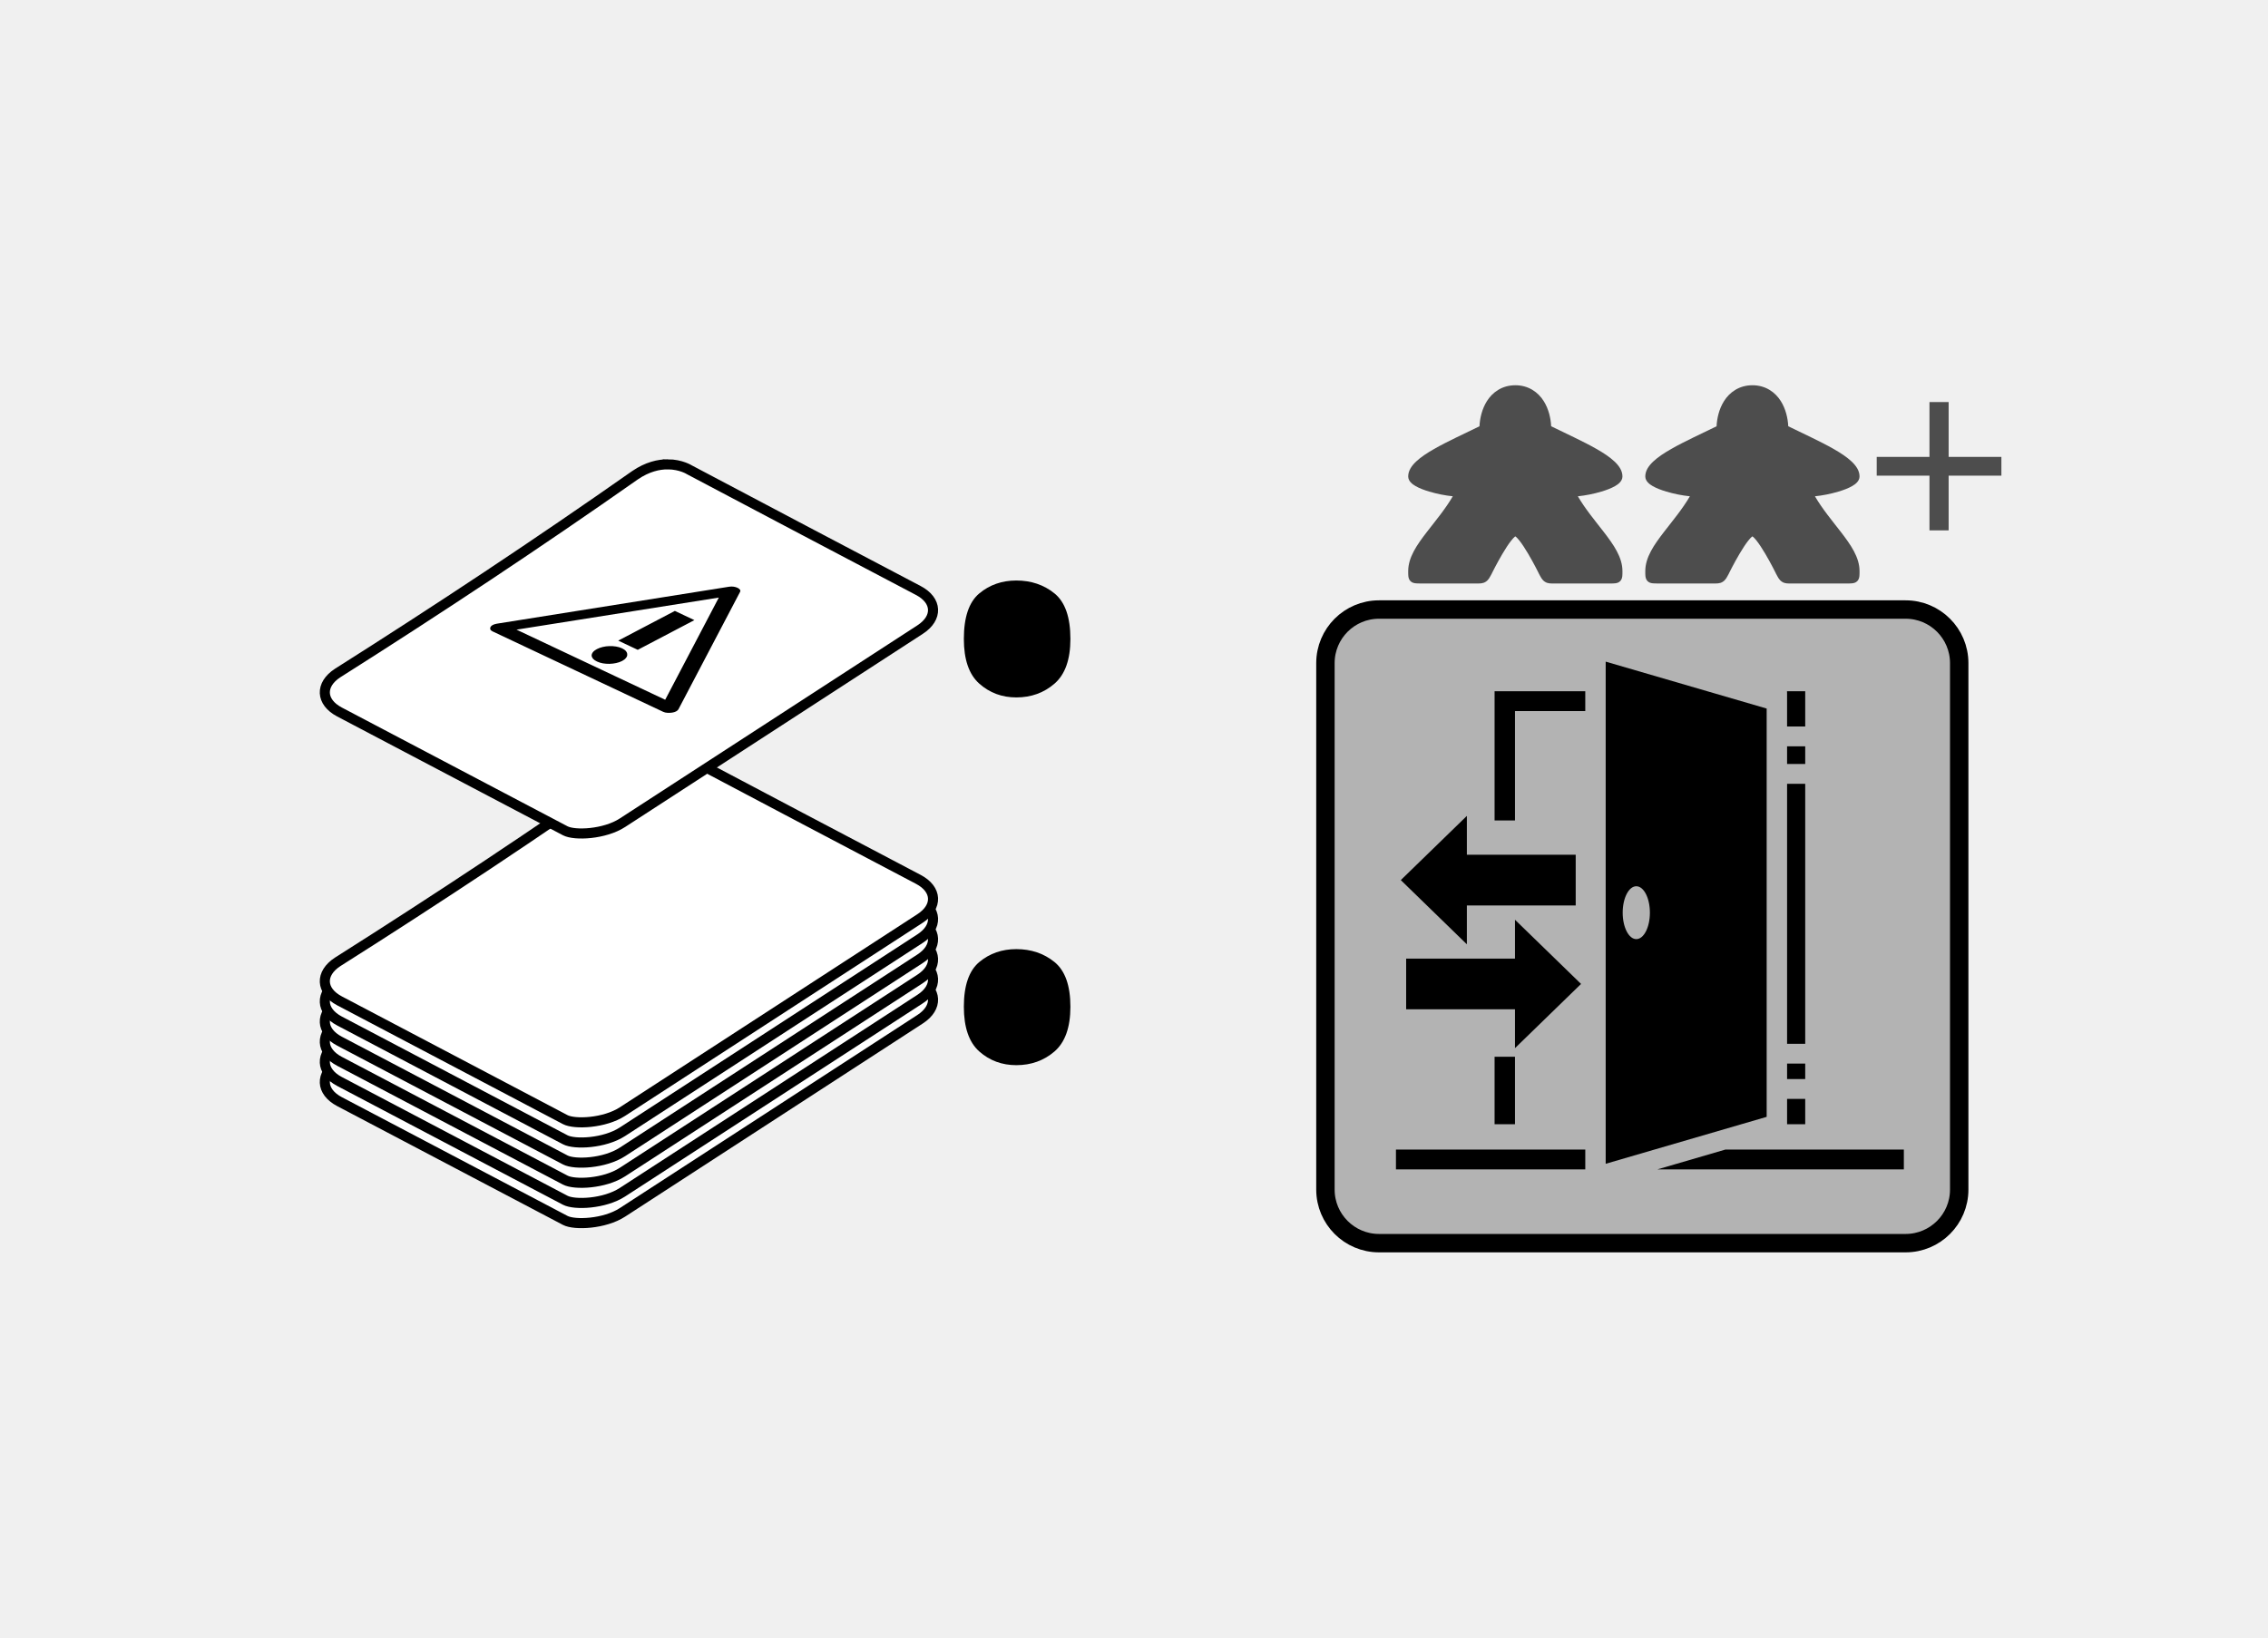
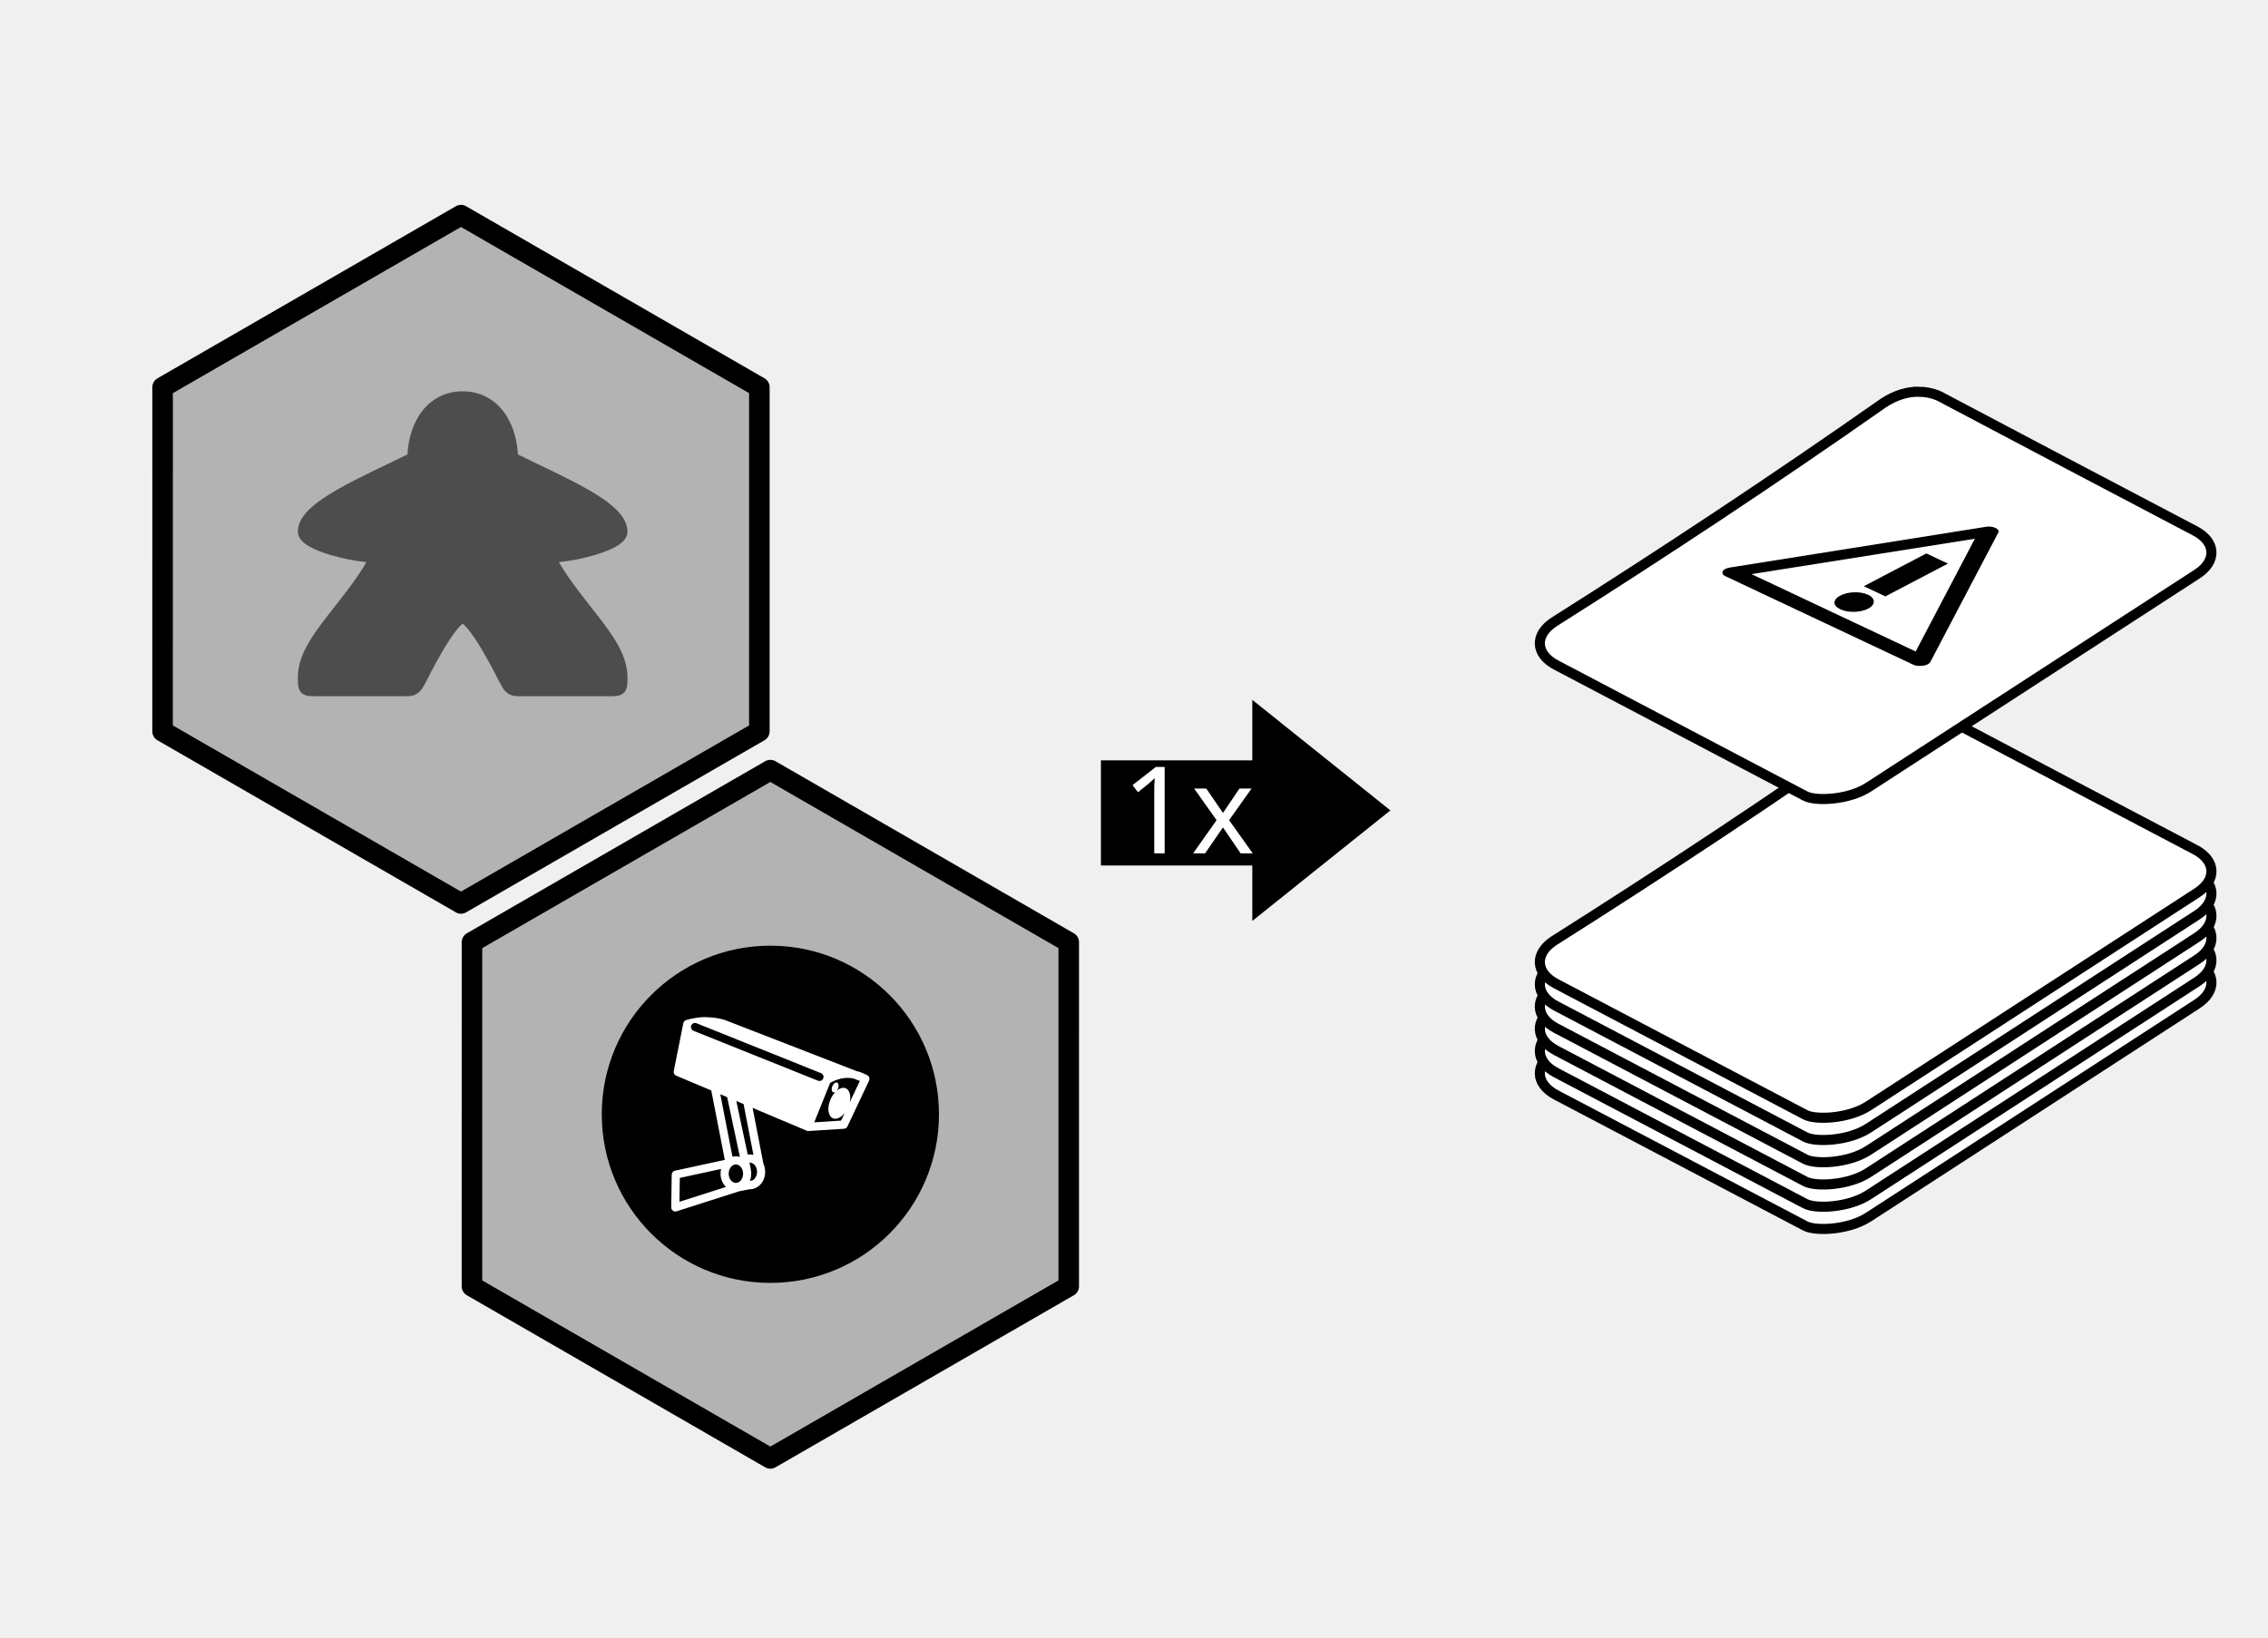
- <svg xmlns="http://www.w3.org/2000/svg" width="450" height="325" viewBox="0 0 450 325" id="svg5199" version="1.1">
+ <svg xmlns="http://www.w3.org/2000/svg" version="1.1" id="svg5199" viewBox="0 0 450 325" height="325" width="450">
  <defs id="defs5201" />
-   <g id="layer1" transform="translate(0,-727.3622)">
-     <g id="g939" transform="translate(-32.32488,11.95854)">
-       <g transform="matrix(1.052462,0,0,1.052462,-16.4419,-94.4608)" id="g4252" style="stroke-width:0.694">
-         <rect style="fill:#b3b3b3;fill-opacity:1;stroke:#000000;stroke-width:3.47;stroke-linecap:round;stroke-linejoin:round;stroke-miterlimit:4;stroke-dasharray:none;stroke-dashoffset:0.6;stroke-opacity:1" id="rect5229" width="119.482" height="119.482" x="296.209" y="884.433" ry="10.106" rx="10.106" />
-         <path style="fill:#000000;fill-opacity:1;stroke-width:0.694" d="m 349.044,894.257 v 94.692 l 30.349,-8.85 v -76.993 z m 34.183,5.585 0.013,0.48 v 6.17 h 3.42 v -6.648 h -3.433 z m -55.129,0 v 24.362 h 3.847 v -20.623 h 13.251 v -3.739 z m 55.143,10.387 v 3.324 h 3.419 v -3.324 z m 0,7.064 v 49.028 h 3.419 v -49.028 z m -60.368,6.055 -12.454,12.105 12.454,12.107 v -7.328 h 20.519 v -9.556 h -20.519 z m 31.941,13.265 c 1.416,0 2.565,2.232 2.565,4.986 0,2.753 -1.148,4.986 -2.565,4.986 -1.416,0 -2.565,-2.233 -2.565,-4.986 0,-2.754 1.148,-4.986 2.565,-4.986 z m -22.869,6.315 v 7.329 h -20.517 v 9.556 h 20.517 v 7.328 l 12.455,-12.106 z m -3.847,25.836 v 12.722 h 3.847 v -12.722 z m 55.143,1.295 v 2.908 h 3.419 v -2.908 z m 0,6.648 v 4.779 h 3.419 v -4.779 z m -73.737,9.556 v 3.74 h 35.693 v -3.74 z m 62.121,0 -12.824,3.74 h 46.453 v -3.74 z" id="path11026" />
+   <g transform="translate(0,-727.3622)" id="layer1">
+     <g transform="matrix(0.3478447,0,0,0.3478447,7.081332,805.7273)" style="stroke-width:2.875;stroke:#000000;stroke-opacity:1" id="g24" class="" />
+     <g transform="translate(20.20305,-12.58106)" id="g929">
+       <path style="font-style:normal;font-weight:normal;font-size:medium;line-height:125%;font-family:sans-serif;letter-spacing:0px;word-spacing:0px;fill:#b3b3b3;fill-opacity:1;stroke:#000000;stroke-width:0.666;stroke-linecap:butt;stroke-linejoin:round;stroke-miterlimit:4;stroke-dasharray:none;stroke-dashoffset:0;stroke-opacity:1" id="path5084-7" transform="matrix(5.303616,3.059312,-3.062198,5.299151,1380.342,-6185.743)" d="m 395.482,1093.124 5.581,9.667 -5.581,9.667 -11.163,0 -5.581,-9.667 5.581,-9.667 z" />
+       <path transform="matrix(5.303616,3.059312,-3.062198,5.299151,1380.211,-6183.386)" style="font-style:normal;font-weight:normal;font-size:medium;line-height:125%;font-family:sans-serif;letter-spacing:0px;word-spacing:0px;fill:#b3b3b3;fill-opacity:1;stroke:#000000;stroke-width:0.666;stroke-linecap:butt;stroke-linejoin:round;stroke-miterlimit:4;stroke-dasharray:none;stroke-dashoffset:0;stroke-opacity:1" id="path5092-2" d="m 412.989,1103.357 5.581,9.667 -5.581,9.667 -11.163,0 -5.581,-9.667 5.581,-9.667 z" />
+       <path id="path5096-9" d="m 71.59,817.604 c -4.068,0 -6.993,2.15 -8.683,4.852 -1.511,2.415 -2.14,5.217 -2.262,7.672 -4.611,2.278 -9.72,4.575 -13.833,6.923 -2.157,1.232 -4.038,2.471 -5.454,3.802 -1.416,1.331 -2.461,2.831 -2.461,4.599 0,0.753 0.368,1.366 0.782,1.816 0.415,0.451 0.912,0.8 1.478,1.126 1.132,0.652 2.56,1.196 4.13,1.667 2.333,0.699 4.945,1.219 7.217,1.441 -2.259,3.89 -5.266,7.463 -7.902,10.885 -3.046,3.957 -5.705,7.751 -5.705,11.966 0,0.602 -0.015,1.072 0.048,1.545 0.053,0.475 0.189,1.061 0.664,1.529 0.475,0.465 1.057,0.593 1.531,0.644 0.474,0.052 0.951,0.052 1.564,0.052 h 16.805 c 1.22,0 2.113,0.077 3.032,-0.515 0.919,-0.59 1.254,-1.396 1.909,-2.601 h 0.015 l 0.015,-0.053 c 0,0 1.465,-2.976 3.213,-5.929 0.874,-1.476 1.823,-2.946 2.648,-3.988 0.413,-0.521 0.799,-0.934 1.077,-1.168 0.085,-0.066 0.124,-0.085 0.178,-0.119 0.055,0.053 0.093,0.053 0.178,0.119 0.278,0.233 0.664,0.646 1.077,1.168 0.825,1.042 1.774,2.512 2.648,3.988 1.748,2.954 3.213,5.929 3.213,5.929 l 0.015,0.053 h 0.015 c 0.655,1.205 0.987,2.006 1.9,2.597 0.913,0.591 1.804,0.521 3.007,0.521 h 16.879 c 0.603,0 1.073,0 1.543,-0.052 0.471,-0.052 1.054,-0.18 1.525,-0.653 0.47,-0.475 0.6,-1.053 0.652,-1.523 0.053,-0.465 0.048,-0.939 0.048,-1.542 0,-4.215 -2.659,-8.008 -5.705,-11.965 -2.635,-3.423 -5.642,-6.996 -7.902,-10.886 2.272,-0.223 4.884,-0.742 7.217,-1.441 1.57,-0.475 2.998,-1.015 4.13,-1.667 0.566,-0.323 1.063,-0.676 1.478,-1.126 0.415,-0.451 0.782,-1.064 0.782,-1.817 0,-1.768 -1.045,-3.268 -2.46,-4.599 -1.416,-1.331 -3.297,-2.57 -5.454,-3.802 -4.113,-2.348 -9.221,-4.645 -13.833,-6.923 -0.123,-2.454 -0.751,-5.256 -2.262,-7.672 -1.69,-2.701 -4.615,-4.852 -8.683,-4.852 z" style="fill:#4d4d4d;fill-opacity:1;stroke:none;stroke-width:1;stroke-opacity:1" />
+       <g style="stroke-width:0.906" transform="matrix(1.104172,0,0,1.103415,236.4677,-100.4641)" id="g52">
+         <path d="m 112.295,909.424 c -1.796,-0.008 -4.04,0.482 -6.5,2.158 -19.342,13.58 -39.018,26.608 -58.989,39.246 -3.548,2.303 -3.391,5.774 0.354,7.747 l 44.785,23.57 c 1.873,0.986 7.797,0.715 11.345,-1.588 l 59.076,-38.344 c 3.548,-2.303 3.391,-5.774 -0.353,-7.746 -15.538,-8.178 -29.838,-15.693 -45.421,-23.954 0,0 -1.671,-1.078 -4.297,-1.09 z" fill="#ffffff" fill-opacity="1" id="path957" style="stroke:#000000;stroke-width:1.812;stroke-miterlimit:4;stroke-dasharray:none;stroke-opacity:1" />
+         <path style="stroke:#000000;stroke-width:1.812;stroke-miterlimit:4;stroke-dasharray:none;stroke-opacity:1" id="path955" fill-opacity="1" fill="#ffffff" d="m 112.295,905.424 c -1.796,-0.008 -4.04,0.482 -6.5,2.158 -19.342,13.58 -39.018,26.608 -58.989,39.246 -3.548,2.303 -3.391,5.774 0.354,7.747 l 44.785,23.57 c 1.873,0.986 7.797,0.715 11.345,-1.588 l 59.076,-38.344 c 3.548,-2.303 3.391,-5.774 -0.353,-7.746 -15.538,-8.178 -29.838,-15.693 -45.421,-23.954 0,0 -1.671,-1.078 -4.297,-1.09 z" />
+         <path d="m 112.295,901.424 c -1.796,-0.008 -4.04,0.482 -6.5,2.158 -19.342,13.58 -39.018,26.608 -58.989,39.246 -3.548,2.303 -3.391,5.774 0.354,7.747 l 44.785,23.57 c 1.873,0.986 7.797,0.715 11.345,-1.588 l 59.076,-38.344 c 3.548,-2.303 3.391,-5.774 -0.353,-7.746 -15.538,-8.178 -29.838,-15.693 -45.421,-23.954 0,0 -1.671,-1.078 -4.297,-1.09 z" fill="#ffffff" fill-opacity="1" id="path953" style="stroke:#000000;stroke-width:1.812;stroke-miterlimit:4;stroke-dasharray:none;stroke-opacity:1" />
+         <path style="stroke:#000000;stroke-width:1.812;stroke-miterlimit:4;stroke-dasharray:none;stroke-opacity:1" id="path947" fill-opacity="1" fill="#ffffff" d="m 112.295,897.424 c -1.796,-0.008 -4.04,0.482 -6.5,2.158 -19.342,13.58 -39.018,26.608 -58.989,39.246 -3.548,2.303 -3.391,5.774 0.354,7.747 l 44.785,23.57 c 1.873,0.986 7.797,0.715 11.345,-1.588 l 59.076,-38.344 c 3.548,-2.303 3.391,-5.774 -0.353,-7.746 -15.538,-8.178 -29.838,-15.693 -45.421,-23.954 0,0 -1.671,-1.078 -4.297,-1.09 z" />
+         <path d="m 112.295,893.424 c -1.796,-0.008 -4.04,0.482 -6.5,2.158 -19.342,13.58 -39.018,26.608 -58.989,39.246 -3.548,2.303 -3.391,5.774 0.354,7.747 l 44.785,23.57 c 1.873,0.986 7.797,0.715 11.345,-1.588 l 59.076,-38.344 c 3.548,-2.303 3.391,-5.774 -0.353,-7.746 -15.538,-8.178 -29.838,-15.693 -45.421,-23.954 0,0 -1.671,-1.078 -4.297,-1.09 z" fill="#ffffff" fill-opacity="1" id="path945" style="stroke:#000000;stroke-width:1.812;stroke-miterlimit:4;stroke-dasharray:none;stroke-opacity:1" />
+         <path style="stroke:#000000;stroke-width:1.812;stroke-miterlimit:4;stroke-dasharray:none;stroke-opacity:1" id="path943" fill-opacity="1" fill="#ffffff" d="m 112.295,889.424 c -1.796,-0.008 -4.04,0.482 -6.5,2.158 -19.342,13.58 -39.018,26.608 -58.989,39.246 -3.548,2.303 -3.391,5.774 0.354,7.747 l 44.785,23.57 c 1.873,0.986 7.797,0.715 11.345,-1.588 l 59.076,-38.344 c 3.548,-2.303 3.391,-5.774 -0.353,-7.746 -15.538,-8.178 -29.838,-15.693 -45.421,-23.954 0,0 -1.671,-1.078 -4.297,-1.09 z" />
+         <path d="m 112.295,832.097 c -1.796,-0.008 -4.04,0.482 -6.5,2.158 -19.342,13.58 -39.018,26.608 -58.989,39.246 -3.548,2.303 -3.391,5.774 0.354,7.747 l 44.785,23.57 c 1.873,0.986 7.797,0.715 11.345,-1.588 l 59.076,-38.344 c 3.548,-2.303 3.391,-5.774 -0.353,-7.746 -15.538,-8.178 -29.838,-15.693 -45.421,-23.954 0,0 -1.671,-1.078 -4.297,-1.09 z" fill="#ffffff" fill-opacity="1" id="path941" style="stroke:#000000;stroke-width:1.812;stroke-miterlimit:4;stroke-dasharray:none;stroke-opacity:1" />
+         <path id="path3444" style="font-style:normal;font-weight:normal;font-size:medium;line-height:125%;font-family:sans-serif;letter-spacing:0px;word-spacing:0px;fill:#000000;fill-opacity:1;stroke:none;stroke-width:0.906px;stroke-linecap:butt;stroke-linejoin:miter;stroke-opacity:1" d="M 111.397,881.219 77.52,865.244 q -0.354,-0.167 -0.443,-0.411 -0.068,-0.234 0.048,-0.461 0.117,-0.227 0.441,-0.397 0.304,-0.159 0.794,-0.251 l 46.113,-7.341 q 0.45,-0.07 0.884,-0.007 0.433,0.063 0.767,0.22 0.333,0.157 0.483,0.369 0.15,0.212 0.033,0.439 l -12.236,23.316 q -0.157,0.249 -0.461,0.408 -0.324,0.17 -0.774,0.24 -0.45,0.07 -0.944,0.039 -0.473,-0.021 -0.828,-0.189 z m -29.119,-16.313 29.502,13.911 10.638,-20.277 z m 24.058,4.003 -3.875,-1.827 11.237,-5.896 3.875,1.827 z m -3.101,2.209 q -0.526,0.276 -1.18,0.412 -0.633,0.145 -1.331,0.159 -0.657,0.013 -1.318,-0.097 -0.641,-0.121 -1.161,-0.366 -0.521,-0.246 -0.797,-0.557 -0.256,-0.322 -0.265,-0.65 0.011,-0.338 0.269,-0.66 0.258,-0.322 0.784,-0.598 0.506,-0.266 1.159,-0.421 0.653,-0.156 1.311,-0.169 0.678,-0.023 1.338,0.086 0.661,0.11 1.182,0.356 0.521,0.246 0.777,0.568 0.256,0.322 0.245,0.66 0.03,0.337 -0.248,0.67 -0.257,0.343 -0.763,0.608 z" />
      </g>
-       <g style="fill:#4d4d4d;fill-opacity:1;stroke:none;stroke-width:0.6;stroke-miterlimit:4;stroke-dasharray:none;stroke-opacity:1" transform="matrix(1.666497,0,0,1.666497,935.1711,-698.9941)" id="g5246">
-         <path style="fill:#4d4d4d;fill-opacity:1;stroke:none;stroke-width:0.6;stroke-miterlimit:4;stroke-dasharray:none;stroke-opacity:1" d="m -361.344,894.604 c -1.587,0 -2.729,0.839 -3.389,1.893 -0.59,0.942 -0.835,2.035 -0.883,2.992 -1.8,0.889 -3.793,1.785 -5.398,2.701 -0.842,0.481 -1.576,0.964 -2.129,1.483 -0.553,0.519 -0.96,1.104 -0.96,1.794 0,0.294 0.144,0.533 0.305,0.708 0.162,0.176 0.356,0.312 0.577,0.439 0.442,0.255 0.999,0.467 1.612,0.65 0.91,0.273 1.93,0.476 2.816,0.562 -0.882,1.517 -2.055,2.911 -3.084,4.246 -1.189,1.543 -2.226,3.023 -2.226,4.668 0,0.235 -0.003,0.418 0.018,0.602 0.021,0.184 0.074,0.414 0.259,0.596 0.185,0.182 0.413,0.231 0.598,0.251 0.185,0.021 0.371,0.021 0.61,0.021 h 6.558 c 0.476,0 0.825,0.029 1.183,-0.201 0.359,-0.23 0.489,-0.545 0.745,-1.014 h 0.003 l 0.003,-0.021 c 0,0 0.572,-1.161 1.254,-2.313 0.341,-0.576 0.711,-1.149 1.033,-1.556 0.161,-0.203 0.312,-0.364 0.42,-0.455 0.032,-0.029 0.048,-0.032 0.07,-0.046 0.021,0.021 0.036,0.021 0.07,0.046 0.108,0.091 0.259,0.252 0.42,0.455 0.322,0.406 0.692,0.98 1.033,1.556 0.682,1.152 1.254,2.313 1.254,2.313 l 0.003,0.021 h 0.003 c 0.256,0.47 0.385,0.782 0.741,1.013 0.356,0.231 0.704,0.203 1.173,0.203 h 6.587 c 0.235,0 0.419,0 0.602,-0.021 0.184,-0.021 0.412,-0.07 0.595,-0.255 0.183,-0.184 0.234,-0.411 0.255,-0.594 0.021,-0.182 0.018,-0.367 0.018,-0.602 0,-1.644 -1.038,-3.124 -2.226,-4.667 -1.029,-1.335 -2.202,-2.729 -3.084,-4.246 0.886,-0.087 1.906,-0.29 2.816,-0.562 0.613,-0.184 1.17,-0.396 1.612,-0.65 0.221,-0.126 0.415,-0.264 0.577,-0.439 0.162,-0.176 0.305,-0.415 0.305,-0.709 0,-0.69 -0.408,-1.275 -0.96,-1.794 -0.553,-0.519 -1.287,-1.003 -2.129,-1.483 -1.605,-0.916 -3.599,-1.812 -5.398,-2.701 -0.048,-0.957 -0.293,-2.05 -0.883,-2.992 -0.659,-1.054 -1.801,-1.893 -3.389,-1.893 z" id="path5238" />
-         <path id="path5240" d="m -333.116,894.604 c -1.587,0 -2.729,0.839 -3.389,1.893 -0.59,0.942 -0.835,2.035 -0.883,2.992 -1.8,0.889 -3.793,1.785 -5.398,2.701 -0.842,0.481 -1.576,0.964 -2.129,1.483 -0.553,0.519 -0.96,1.104 -0.96,1.794 0,0.294 0.144,0.533 0.305,0.708 0.162,0.176 0.356,0.312 0.577,0.439 0.442,0.255 0.999,0.467 1.612,0.65 0.91,0.273 1.93,0.476 2.816,0.562 -0.882,1.517 -2.055,2.911 -3.084,4.246 -1.189,1.543 -2.226,3.023 -2.226,4.667 0,0.235 -0.003,0.418 0.018,0.603 0.021,0.184 0.074,0.414 0.259,0.596 0.185,0.182 0.413,0.231 0.598,0.251 0.185,0.021 0.371,0.021 0.61,0.021 h 6.558 c 0.476,0 0.825,0.029 1.183,-0.201 0.359,-0.23 0.489,-0.545 0.745,-1.014 h 0.003 l 0.003,-0.022 c 0,0 0.572,-1.161 1.254,-2.313 0.341,-0.576 0.711,-1.149 1.033,-1.556 0.161,-0.203 0.312,-0.364 0.42,-0.455 0.032,-0.029 0.048,-0.032 0.07,-0.045 0.021,0.021 0.037,0.021 0.07,0.045 0.108,0.091 0.259,0.252 0.42,0.455 0.322,0.406 0.692,0.98 1.033,1.556 0.682,1.152 1.254,2.313 1.254,2.313 l 0.003,0.022 h 0.003 c 0.256,0.47 0.385,0.782 0.741,1.013 0.356,0.231 0.704,0.203 1.173,0.203 h 6.587 c 0.235,0 0.419,0 0.602,-0.021 0.184,-0.021 0.411,-0.07 0.595,-0.255 0.183,-0.184 0.234,-0.411 0.255,-0.594 0.021,-0.182 0.018,-0.367 0.018,-0.602 0,-1.644 -1.038,-3.124 -2.226,-4.667 -1.029,-1.335 -2.202,-2.729 -3.084,-4.246 0.886,-0.087 1.906,-0.29 2.816,-0.562 0.613,-0.184 1.17,-0.396 1.612,-0.65 0.221,-0.126 0.415,-0.264 0.577,-0.439 0.162,-0.176 0.305,-0.415 0.305,-0.709 0,-0.69 -0.408,-1.275 -0.96,-1.794 -0.553,-0.519 -1.287,-1.003 -2.129,-1.483 -1.605,-0.916 -3.599,-1.812 -5.398,-2.701 -0.048,-0.957 -0.293,-2.05 -0.883,-2.992 -0.659,-1.054 -1.801,-1.893 -3.389,-1.893 z" style="fill:#4d4d4d;fill-opacity:1;stroke:none;stroke-width:0.6;stroke-miterlimit:4;stroke-dasharray:none;stroke-opacity:1" />
-         <text xml:space="preserve" style="font-style:normal;font-weight:normal;font-size:31.579px;line-height:125%;font-family:sans-serif;letter-spacing:0px;word-spacing:0px;fill:#4d4d4d;fill-opacity:1;stroke:none;stroke-width:0.6;stroke-linecap:butt;stroke-linejoin:miter;stroke-miterlimit:4;stroke-dasharray:none;stroke-opacity:1" x="-319.878" y="915.446" id="text5242" transform="scale(1.000066,0.9999345)">
-           <tspan id="tspan5244" x="-319.878" y="915.446" style="font-style:normal;font-variant:normal;font-weight:normal;font-stretch:normal;font-family:'Archivo Black';-inkscape-font-specification:'Archivo Black, ';fill:#4d4d4d;fill-opacity:1;stroke:none;stroke-width:0.6;stroke-miterlimit:4;stroke-dasharray:none;stroke-opacity:1">+</tspan>
+       <g transform="translate(-294.3802,-169.916)" id="g51">
+         <path id="path15147-5" d="m 550.048,1070.69 -27.397,-21.935 -2.2e-4,12.008 h -30.037 l 9e-5,20.865 h 30.037 l -5e-5,10.998 z" style="fill:#000000;fill-opacity:1;stroke:none;stroke-width:1.101;stroke-linecap:round;stroke-linejoin:round;stroke-miterlimit:4;stroke-dasharray:none;stroke-dashoffset:0;stroke-opacity:1" />
+         <text xml:space="preserve" style="font-style:normal;font-variant:normal;font-weight:normal;font-stretch:normal;font-size:24px;line-height:1.25;font-family:'Archivo Black';-inkscape-font-specification:'Archivo Black, ';letter-spacing:0px;word-spacing:0px;fill:#ffffff;fill-opacity:1;stroke:none" x="496.742" y="1079.211" id="text46">
+           <tspan id="tspan44" x="496.742" y="1079.211">1x</tspan>
        </text>
      </g>
-     </g>
-     <text transform="scale(1.000014,0.9999864)" id="text3446" y="936.379" x="178.957" style="font-style:normal;font-weight:normal;font-size:170.53px;line-height:125%;font-family:sans-serif;letter-spacing:0px;word-spacing:0px;fill:#000000;fill-opacity:1;stroke:none;stroke-width:1px;stroke-linecap:butt;stroke-linejoin:miter;stroke-opacity:1" xml:space="preserve">
-       <tspan style="stroke-width:1px" y="936.379" x="178.957" id="tspan3448">:</tspan>
-     </text>
-     <g class="" id="g24" style="stroke-width:2.875;stroke:#000000;stroke-opacity:1" transform="matrix(0.3478447,0,0,0.3478447,7.081332,805.7273)" />
-     <g id="g929" transform="translate(20.20305,-12.58106)">
-       <g id="g52">
-         <path style="stroke:#000000;stroke-width:2;stroke-miterlimit:4;stroke-dasharray:none;stroke-opacity:1" id="path957" fill-opacity="1" fill="#ffffff" d="m 112.295,909.424 c -1.796,-0.008 -4.04,0.482 -6.5,2.158 -19.342,13.58 -39.018,26.608 -58.989,39.246 -3.548,2.303 -3.391,5.774 0.354,7.747 l 44.785,23.57 c 1.873,0.986 7.797,0.715 11.345,-1.588 l 59.076,-38.344 c 3.548,-2.303 3.391,-5.774 -0.353,-7.746 -15.538,-8.178 -29.838,-15.693 -45.421,-23.954 0,0 -1.671,-1.078 -4.297,-1.09 z" />
-         <path d="m 112.295,905.424 c -1.796,-0.008 -4.04,0.482 -6.5,2.158 -19.342,13.58 -39.018,26.608 -58.989,39.246 -3.548,2.303 -3.391,5.774 0.354,7.747 l 44.785,23.57 c 1.873,0.986 7.797,0.715 11.345,-1.588 l 59.076,-38.344 c 3.548,-2.303 3.391,-5.774 -0.353,-7.746 -15.538,-8.178 -29.838,-15.693 -45.421,-23.954 0,0 -1.671,-1.078 -4.297,-1.09 z" fill="#ffffff" fill-opacity="1" id="path955" style="stroke:#000000;stroke-width:2;stroke-miterlimit:4;stroke-dasharray:none;stroke-opacity:1" />
-         <path style="stroke:#000000;stroke-width:2;stroke-miterlimit:4;stroke-dasharray:none;stroke-opacity:1" id="path953" fill-opacity="1" fill="#ffffff" d="m 112.295,901.424 c -1.796,-0.008 -4.04,0.482 -6.5,2.158 -19.342,13.58 -39.018,26.608 -58.989,39.246 -3.548,2.303 -3.391,5.774 0.354,7.747 l 44.785,23.57 c 1.873,0.986 7.797,0.715 11.345,-1.588 l 59.076,-38.344 c 3.548,-2.303 3.391,-5.774 -0.353,-7.746 -15.538,-8.178 -29.838,-15.693 -45.421,-23.954 0,0 -1.671,-1.078 -4.297,-1.09 z" />
-         <path d="m 112.295,897.424 c -1.796,-0.008 -4.04,0.482 -6.5,2.158 -19.342,13.58 -39.018,26.608 -58.989,39.246 -3.548,2.303 -3.391,5.774 0.354,7.747 l 44.785,23.57 c 1.873,0.986 7.797,0.715 11.345,-1.588 l 59.076,-38.344 c 3.548,-2.303 3.391,-5.774 -0.353,-7.746 -15.538,-8.178 -29.838,-15.693 -45.421,-23.954 0,0 -1.671,-1.078 -4.297,-1.09 z" fill="#ffffff" fill-opacity="1" id="path947" style="stroke:#000000;stroke-width:2;stroke-miterlimit:4;stroke-dasharray:none;stroke-opacity:1" />
-         <path style="stroke:#000000;stroke-width:2;stroke-miterlimit:4;stroke-dasharray:none;stroke-opacity:1" id="path945" fill-opacity="1" fill="#ffffff" d="m 112.295,893.424 c -1.796,-0.008 -4.04,0.482 -6.5,2.158 -19.342,13.58 -39.018,26.608 -58.989,39.246 -3.548,2.303 -3.391,5.774 0.354,7.747 l 44.785,23.57 c 1.873,0.986 7.797,0.715 11.345,-1.588 l 59.076,-38.344 c 3.548,-2.303 3.391,-5.774 -0.353,-7.746 -15.538,-8.178 -29.838,-15.693 -45.421,-23.954 0,0 -1.671,-1.078 -4.297,-1.09 z" />
-         <path d="m 112.295,889.424 c -1.796,-0.008 -4.04,0.482 -6.5,2.158 -19.342,13.58 -39.018,26.608 -58.989,39.246 -3.548,2.303 -3.391,5.774 0.354,7.747 l 44.785,23.57 c 1.873,0.986 7.797,0.715 11.345,-1.588 l 59.076,-38.344 c 3.548,-2.303 3.391,-5.774 -0.353,-7.746 -15.538,-8.178 -29.838,-15.693 -45.421,-23.954 0,0 -1.671,-1.078 -4.297,-1.09 z" fill="#ffffff" fill-opacity="1" id="path943" style="stroke:#000000;stroke-width:2;stroke-miterlimit:4;stroke-dasharray:none;stroke-opacity:1" />
-         <path style="stroke:#000000;stroke-width:2;stroke-miterlimit:4;stroke-dasharray:none;stroke-opacity:1" id="path941" fill-opacity="1" fill="#ffffff" d="m 112.295,832.097 c -1.796,-0.008 -4.04,0.482 -6.5,2.158 -19.342,13.58 -39.018,26.608 -58.989,39.246 -3.548,2.303 -3.391,5.774 0.354,7.747 l 44.785,23.57 c 1.873,0.986 7.797,0.715 11.345,-1.588 l 59.076,-38.344 c 3.548,-2.303 3.391,-5.774 -0.353,-7.746 -15.538,-8.178 -29.838,-15.693 -45.421,-23.954 0,0 -1.671,-1.078 -4.297,-1.09 z" />
-         <path d="M 111.397,881.219 77.52,865.244 q -0.354,-0.167 -0.443,-0.411 -0.068,-0.234 0.048,-0.461 0.117,-0.227 0.441,-0.397 0.304,-0.159 0.794,-0.251 l 46.113,-7.341 q 0.45,-0.07 0.884,-0.007 0.433,0.063 0.767,0.22 0.333,0.157 0.483,0.369 0.15,0.212 0.033,0.439 l -12.236,23.316 q -0.157,0.249 -0.461,0.408 -0.324,0.17 -0.774,0.24 -0.45,0.07 -0.944,0.039 -0.473,-0.021 -0.828,-0.189 z m -29.119,-16.313 29.502,13.911 10.638,-20.277 z m 24.058,4.003 -3.875,-1.827 11.237,-5.896 3.875,1.827 z m -3.101,2.209 q -0.526,0.276 -1.18,0.412 -0.633,0.145 -1.331,0.159 -0.657,0.013 -1.318,-0.097 -0.641,-0.121 -1.161,-0.366 -0.521,-0.246 -0.797,-0.557 -0.256,-0.322 -0.265,-0.65 0.011,-0.338 0.269,-0.66 0.258,-0.322 0.784,-0.598 0.506,-0.266 1.159,-0.421 0.653,-0.156 1.311,-0.169 0.678,-0.023 1.338,0.086 0.661,0.11 1.182,0.356 0.521,0.246 0.777,0.568 0.256,0.322 0.245,0.66 0.03,0.337 -0.248,0.67 -0.257,0.343 -0.763,0.608 z" style="font-style:normal;font-weight:normal;font-size:medium;line-height:125%;font-family:sans-serif;letter-spacing:0px;word-spacing:0px;fill:#000000;fill-opacity:1;stroke:none;stroke-width:1px;stroke-linecap:butt;stroke-linejoin:miter;stroke-opacity:1" id="path3444" />
+       <g transform="translate(4.904882,2.827831)" id="g93">
+         <ellipse cy="958.258" cx="-127.742" id="path4151-3" style="fill:#000000;stroke:none;stroke-width:4.164;stroke-miterlimit:4;stroke-dasharray:none;stroke-opacity:1" transform="scale(-1,1)" rx="33.453" ry="33.463" />
+         <path style="font-variation-settings:normal;vector-effect:none;fill:#ffffff;fill-opacity:1;stroke-width:0.578;stroke-linecap:butt;stroke-linejoin:miter;stroke-miterlimit:4;stroke-dasharray:none;stroke-dashoffset:0;stroke-opacity:1;stop-color:#000000" d="m 115.016,938.965 c -1.259,-4.3e-4 -2.584,0.182 -3.978,0.589 a 0.807,0.807 0 0 0 -0.012,0.012 0.807,0.807 0 0 0 -0.042,0.014 0.807,0.807 0 0 0 -0.033,0.012 0.807,0.807 0 0 0 -0.04,0.02 0.807,0.807 0 0 0 -0.033,0.016 0.807,0.807 0 0 0 -0.039,0.023 0.807,0.807 0 0 0 -0.029,0.02 0.807,0.807 0 0 0 -0.037,0.026 0.807,0.807 0 0 0 -0.028,0.022 0.807,0.807 0 0 0 -0.034,0.031 0.807,0.807 0 0 0 -0.025,0.024 0.807,0.807 0 0 0 -0.032,0.034 0.807,0.807 0 0 0 -0.021,0.025 0.807,0.807 0 0 0 -0.029,0.038 0.807,0.807 0 0 0 -0.018,0.026 0.807,0.807 0 0 0 -0.024,0.041 0.807,0.807 0 0 0 -0.016,0.029 0.807,0.807 0 0 0 -0.02,0.043 0.807,0.807 0 0 0 -0.013,0.032 0.807,0.807 0 0 0 -0.015,0.043 0.807,0.807 0 0 0 -0.01,0.033 0.807,0.807 0 0 0 -0.014,0.059 l -1.902,9.513 a 0.807,0.807 0 0 0 0.478,0.902 l 6.968,2.938 2.686,13.776 -9.9,2.151 a 0.807,0.807 0 0 0 -0.637,0.778 l -0.09,6.498 a 0.807,0.807 0 0 0 1.051,0.78 l 12.443,-3.978 2.049,-0.397 c 0.015,0 0.03,0 0.045,0 0.846,0 1.642,-0.403 2.199,-1.06 0.556,-0.656 0.847,-1.512 0.846,-2.393 v 0 c 4.9e-4,-0.559 -0.117,-1.108 -0.344,-1.602 l -2.147,-11.095 10.685,4.505 a 0.807,0.807 0 0 0 0.013,0.012 0.807,0.807 0 0 0 0.046,0.017 0.807,0.807 0 0 0 0.03,0.012 0.807,0.807 0 0 0 0.046,0.012 0.807,0.807 0 0 0 0.035,0.012 0.807,0.807 0 0 0 0.041,0.012 0.807,0.807 0 0 0 0.041,0.012 0.807,0.807 0 0 0 0.036,0 0.807,0.807 0 0 0 0.046,0 0.807,0.807 0 0 0 0.031,0 l 7.086,-0.449 a 0.807,0.807 0 0 0 0.677,-0.462 l 4.292,-9.088 h 4.9e-4 a 0.807,0.807 0 0 0 0.002,-0.012 0.807,0.807 0 0 0 -0.468,-1.116 c -0.662,-0.363 -1.342,-0.617 -2.035,-0.777 l -26.155,-10.15 a 0.807,0.807 0 0 0 -0.068,-0.023 c -1.131,-0.327 -2.325,-0.511 -3.584,-0.511 z m -2.238,1.166 a 0.807,0.807 0 0 1 0.313,0.061 l 24.7,9.902 a 0.808,0.808 0 0 1 0.49,0.917 0.807,0.807 0 0 0 -0.06,0.124 l -0.071,0.176 a 0.808,0.808 0 0 1 -0.959,0.283 l -24.7,-9.904 a 0.807,0.807 0 0 1 0.287,-1.559 z m 30.355,10.907 c 0.374,0 0.743,0.043 1.11,0.119 l 1.252,0.486 -2.011,4.258 c 0.078,-0.345 0.117,-0.687 0.113,-1.007 -0.008,-0.742 -0.25,-1.355 -0.666,-1.662 -0.417,-0.307 -0.993,-0.296 -1.561,0.021 -0.14,0.079 -0.281,0.175 -0.417,0.287 0.052,-0.07 0.101,-0.146 0.143,-0.228 0.12,-0.234 0.191,-0.506 0.189,-0.746 -0.002,-0.241 -0.08,-0.445 -0.218,-0.55 -0.069,-0.052 -0.148,-0.079 -0.234,-0.077 -0.086,0 -0.179,0.027 -0.268,0.079 -0.179,0.103 -0.347,0.299 -0.467,0.534 -0.12,0.235 -0.191,0.505 -0.188,0.746 0.002,0.241 0.08,0.446 0.218,0.55 0.137,0.104 0.323,0.097 0.502,-0.012 -0.29,0.303 -0.556,0.671 -0.772,1.081 -0.391,0.74 -0.614,1.597 -0.605,2.339 0.008,0.742 0.255,1.358 0.672,1.665 0.417,0.307 0.988,0.293 1.556,-0.023 0.355,-0.198 0.704,-0.511 1.012,-0.899 l -0.714,1.512 -5.331,0.34 3.165,-7.85 c 1.243,-0.658 2.402,-0.978 3.522,-0.969 z m -25.323,3.241 1.36,0.574 2.526,11.858 c -0.255,-0.078 -0.522,-0.12 -0.794,-0.12 -0.231,0 -0.459,0.032 -0.679,0.089 l -2.414,-12.4 z m 3.173,1.338 1.446,0.609 1.954,10.097 c -0.232,-0.065 -0.473,-0.098 -0.718,-0.098 -0.14,0 -0.277,0.012 -0.413,0.033 l -2.269,-10.642 z m 2.682,12.228 c 0.328,0 0.702,0.168 0.975,0.491 0.273,0.322 0.462,0.84 0.461,1.342 8.8e-4,0.502 -0.188,1.02 -0.461,1.342 -0.13,0.153 -0.282,0.27 -0.441,0.352 l -0.522,0.101 c 0.179,-0.448 0.271,-0.935 0.27,-1.43 v 0 c 3.4e-4,-0.321 -0.038,-0.638 -0.114,-0.944 a 0.807,0.807 0 0 0 -0.016,-0.191 l -0.226,-1.059 c 0.025,0 0.05,-0.012 0.074,-0.012 z m -2.763,0.365 c 0.328,0 0.702,0.168 0.975,0.491 0.273,0.323 0.461,0.84 0.461,1.342 6.8e-4,0.502 -0.188,1.02 -0.461,1.342 -0.273,0.323 -0.646,0.491 -0.975,0.491 -0.328,0 -0.699,-0.168 -0.972,-0.491 -0.273,-0.322 -0.464,-0.84 -0.463,-1.342 -6.9e-4,-0.502 0.19,-1.019 0.463,-1.342 0.273,-0.323 0.644,-0.491 0.972,-0.491 z m -2.931,0.9 c -0.074,0.302 -0.112,0.616 -0.111,0.933 v 0 c -8.8e-4,0.881 0.29,1.737 0.846,2.393 0.071,0.083 0.146,0.164 0.225,0.239 l -9.225,2.949 0.066,-4.735 8.199,-1.782 z" id="path145" />
      </g>
    </g>
  </g>
</svg>
